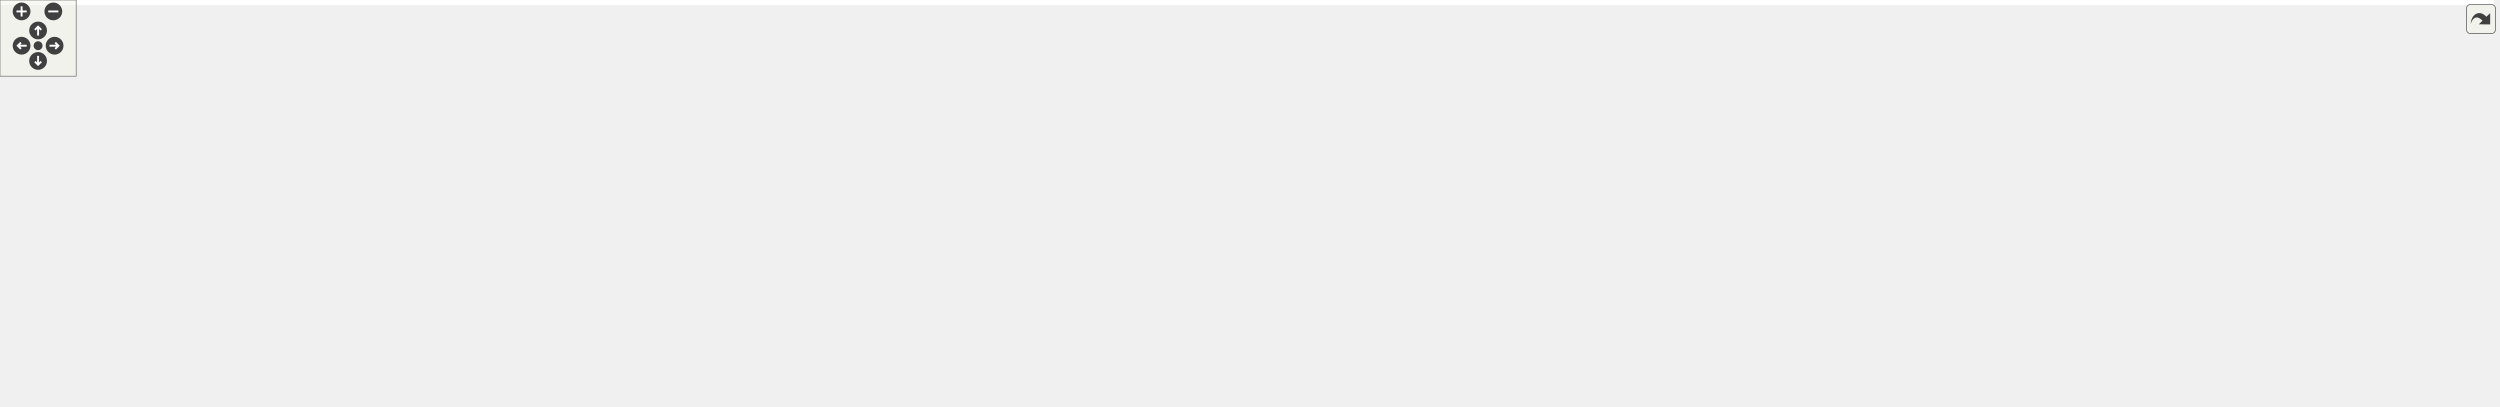
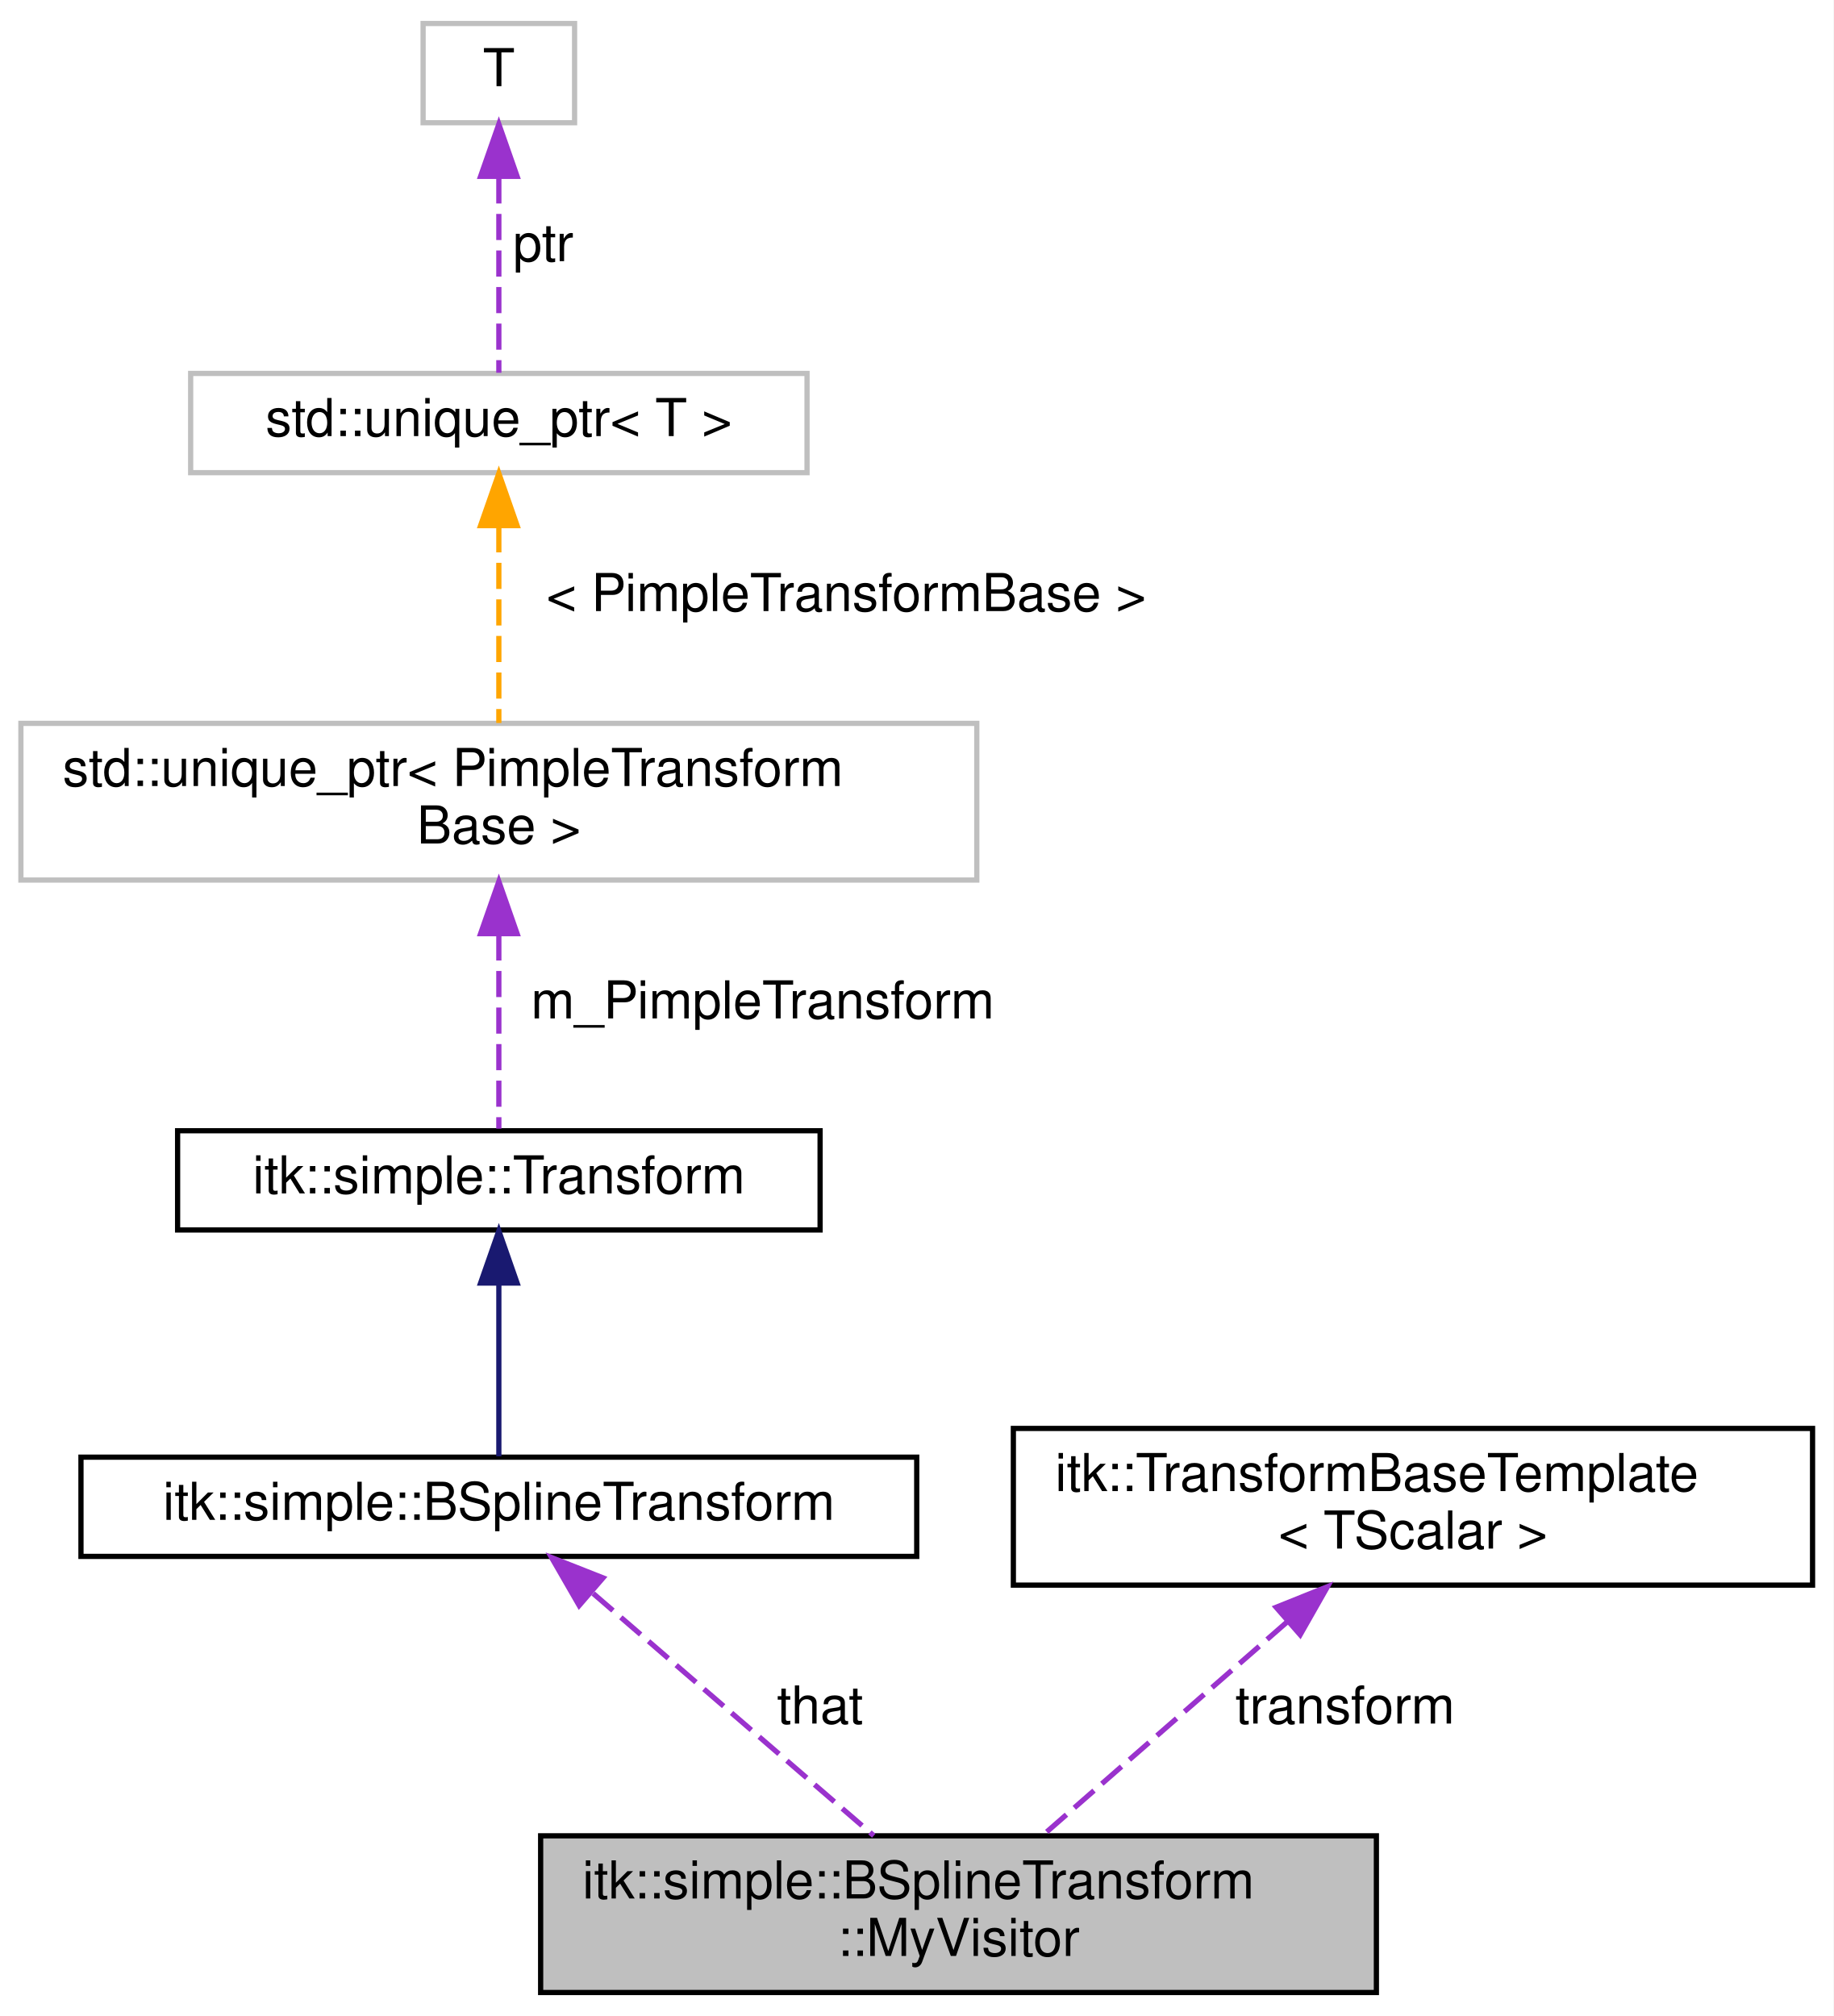
- <svg xmlns="http://www.w3.org/2000/svg" xmlns:xlink="http://www.w3.org/1999/xlink" id="main" version="1.1" xml:space="preserve">
-   <style type="text/css">
- .edge:hover path { stroke: red; }
- .edge:hover polygon { stroke: red; fill: red; }
- </style>
-   <defs>
-     <circle id="rim" cx="0" cy="0" r="7" />
-     <circle id="rim2" cx="0" cy="0" r="3.5" />
-     <g id="zoomPlus">
-       <use xlink:href="#rim" fill="#404040">
-         <set attributeName="fill" to="#808080" begin="zoomplus.mouseover" end="zoomplus.mouseout" />
-       </use>
-       <path d="M-4,0h8M0,-4v8" fill="none" stroke="white" stroke-width="1.5" pointer-events="none" />
-     </g>
-     <g id="zoomMin">
-       <use xlink:href="#rim" fill="#404040">
-         <set attributeName="fill" to="#808080" begin="zoomminus.mouseover" end="zoomminus.mouseout" />
-       </use>
-       <path d="M-4,0h8" fill="none" stroke="white" stroke-width="1.5" pointer-events="none" />
-     </g>
-     <g id="dirArrow">
-       <path fill="none" stroke="white" stroke-width="1.5" d="M0,-3.0v7 M-2.5,-0.5L0,-3.0L2.5,-0.5" />
-     </g>
-     <g id="resetDef">
-       <use xlink:href="#rim2" fill="#404040">
-         <set attributeName="fill" to="#808080" begin="reset.mouseover" end="reset.mouseout" />
-       </use>
-     </g>
-   </defs>
-   <svg id="graph" class="graph">
-     <g id="viewport">
-       <polygon fill="white" stroke="transparent" points="-4,4 -4,-259.5 1964,-259.5 1964,4 -4,4" />
-       <g id="node1" class="node">
-         <g id="a_node1">
-           <a xlink:title=" ">
-             <polygon fill="#bfbfbf" stroke="black" points="1800,-201 1800,-231 1960,-231 1960,-201 1800,-201" />
-             <text text-anchor="start" x="1808" y="-219" font-family="Helvetica,sans-Serif" font-size="10.00">itk::simple::BSplineTransform</text>
-             <text text-anchor="middle" x="1880" y="-208" font-family="Helvetica,sans-Serif" font-size="10.00">::MyVisitor</text>
-           </a>
-         </g>
-       </g>
-       <g id="node2" class="node">
-         <g id="a_node2">
-           <a xlink:href="classitk_1_1simple_1_1BSplineTransform.html" target="_top" xlink:title="A deformable transform over a bounded spatial domain using a BSpline representation for a 2D or 3D co...">
-             <polygon fill="white" stroke="black" points="1552,-229.5 1552,-248.5 1712,-248.5 1712,-229.5 1552,-229.5" />
-             <text text-anchor="middle" x="1632" y="-236.5" font-family="Helvetica,sans-Serif" font-size="10.00">itk::simple::BSplineTransform</text>
-           </a>
-         </g>
-       </g>
-       <g id="edge1" class="edge">
-         <path fill="none" stroke="#9a32cd" stroke-dasharray="5,2" d="M1722.2,-230.66C1747.64,-228.28 1775.17,-225.71 1799.96,-223.39" />
-         <polygon fill="#9a32cd" stroke="#9a32cd" points="1721.82,-227.18 1712.19,-231.6 1722.47,-234.15 1721.82,-227.18" />
-         <text text-anchor="middle" x="1756" y="-232" font-family="Helvetica,sans-Serif" font-size="10.00"> that</text>
-       </g>
-       <g id="node3" class="node">
-         <g id="a_node3">
-           <a xlink:href="classitk_1_1simple_1_1Transform.html" target="_top" xlink:title="A simplified wrapper around a variety of ITK transforms.">
-             <polygon fill="white" stroke="black" points="1392,-234.5 1392,-253.5 1515,-253.5 1515,-234.5 1392,-234.5" />
-             <text text-anchor="middle" x="1453.5" y="-241.5" font-family="Helvetica,sans-Serif" font-size="10.00">itk::simple::Transform</text>
-           </a>
-         </g>
-       </g>
-       <g id="edge2" class="edge">
-         <path fill="none" stroke="midnightblue" d="M1525.32,-241.99C1534.02,-241.75 1542.95,-241.49 1551.76,-241.24" />
-         <polygon fill="midnightblue" stroke="midnightblue" points="1525.14,-238.5 1515.24,-242.28 1525.34,-245.49 1525.14,-238.5" />
-       </g>
-       <g id="node4" class="node">
-         <g id="a_node4">
-           <a xlink:title=" ">
-             <polygon fill="white" stroke="#bfbfbf" points="1040,-225 1040,-255 1223,-255 1223,-225 1040,-225" />
-             <text text-anchor="start" x="1048" y="-243" font-family="Helvetica,sans-Serif" font-size="10.00">std::unique_ptr&lt; PimpleTransform</text>
-             <text text-anchor="middle" x="1131.5" y="-232" font-family="Helvetica,sans-Serif" font-size="10.00">Base &gt;</text>
-           </a>
-         </g>
-       </g>
-       <g id="edge3" class="edge">
-         <path fill="none" stroke="#9a32cd" stroke-dasharray="5,2" d="M1233.6,-241.26C1285.59,-241.91 1347.22,-242.68 1391.82,-243.24" />
-         <polygon fill="#9a32cd" stroke="#9a32cd" points="1233.39,-237.76 1223.34,-241.14 1233.3,-244.76 1233.39,-237.76" />
-         <text text-anchor="middle" x="1307.5" y="-245" font-family="Helvetica,sans-Serif" font-size="10.00"> m_PimpleTransform</text>
-       </g>
-       <g id="node5" class="node">
-         <g id="a_node5">
-           <a xlink:title="STL class.">
-             <polygon fill="white" stroke="#bfbfbf" points="735,-142.5 735,-161.5 853,-161.5 853,-142.5 735,-142.5" />
-             <text text-anchor="middle" x="794" y="-149.5" font-family="Helvetica,sans-Serif" font-size="10.00">std::unique_ptr&lt; T &gt;</text>
-           </a>
-         </g>
-       </g>
-       <g id="edge4" class="edge">
-         <path fill="none" stroke="orange" stroke-dasharray="5,2" d="M841.25,-164.13C901.74,-180 1007.69,-207.79 1073.2,-224.97" />
-         <polygon fill="orange" stroke="orange" points="841.78,-160.65 831.22,-161.5 840.01,-167.42 841.78,-160.65" />
-         <text text-anchor="middle" x="950.5" y="-214" font-family="Helvetica,sans-Serif" font-size="10.00"> &lt; PimpleTransformBase &gt;</text>
-       </g>
-       <g id="node12" class="node">
-         <g id="a_node12">
-           <a xlink:title=" ">
-             <polygon fill="white" stroke="#bfbfbf" points="1065.5,-86 1065.5,-116 1197.5,-116 1197.5,-86 1065.5,-86" />
-             <text text-anchor="start" x="1073.5" y="-104" font-family="Helvetica,sans-Serif" font-size="10.00">std::unique_ptr&lt; itk</text>
-             <text text-anchor="middle" x="1131.5" y="-93" font-family="Helvetica,sans-Serif" font-size="10.00">::MetaDataDictionary &gt;</text>
-           </a>
-         </g>
-       </g>
-       <g id="edge20" class="edge">
-         <path fill="none" stroke="orange" stroke-dasharray="5,2" d="M849.44,-140.44C859.26,-138.51 869.42,-136.62 879,-135 942.11,-124.36 1014.57,-114.85 1065.45,-108.61" />
-         <polygon fill="orange" stroke="orange" points="848.49,-137.07 839.37,-142.46 849.86,-143.93 848.49,-137.07" />
-         <text text-anchor="middle" x="950.5" y="-138" font-family="Helvetica,sans-Serif" font-size="10.00"> &lt; itk::MetaDataDictionary &gt;</text>
-       </g>
-       <g id="node20" class="node">
-         <g id="a_node20">
-           <a xlink:title=" ">
-             <polygon fill="white" stroke="#bfbfbf" points="1063,-135 1063,-165 1200,-165 1200,-135 1063,-135" />
-             <text text-anchor="start" x="1071" y="-153" font-family="Helvetica,sans-Serif" font-size="10.00">std::unique_ptr&lt; Subject</text>
-             <text text-anchor="middle" x="1131.5" y="-142" font-family="Helvetica,sans-Serif" font-size="10.00">Implementation &gt;</text>
-           </a>
-         </g>
-       </g>
-       <g id="edge24" class="edge">
-         <path fill="none" stroke="orange" stroke-dasharray="5,2" d="M863.26,-151.59C921.47,-151.25 1004.7,-150.75 1062.76,-150.4" />
-         <polygon fill="orange" stroke="orange" points="863.04,-148.09 853.06,-151.65 863.08,-155.09 863.04,-148.09" />
-         <text text-anchor="middle" x="950.5" y="-154" font-family="Helvetica,sans-Serif" font-size="10.00"> &lt; SubjectImplementation &gt;</text>
-       </g>
-       <g id="node6" class="node">
-         <g id="a_node6">
-           <a xlink:title=" ">
-             <polygon fill="white" stroke="#bfbfbf" points="0,-85.5 0,-104.5 29,-104.5 29,-85.5 0,-85.5" />
-             <text text-anchor="middle" x="14.5" y="-92.5" font-family="Helvetica,sans-Serif" font-size="10.00">T</text>
-           </a>
-         </g>
-       </g>
-       <g id="edge5" class="edge">
-         <path fill="none" stroke="#9a32cd" stroke-dasharray="5,2" d="M32.83,-111.15C37.2,-114.51 42.05,-117.72 47,-120 74.56,-132.68 83.85,-129.68 114,-133 342.57,-158.2 616.9,-156.03 734.65,-153.57" />
-         <polygon fill="#9a32cd" stroke="#9a32cd" points="35.07,-108.46 25.16,-104.7 30.56,-113.81 35.07,-108.46" />
-         <text text-anchor="middle" x="334" y="-155" font-family="Helvetica,sans-Serif" font-size="10.00"> ptr</text>
-       </g>
-       <g id="node11" class="node">
-         <g id="a_node11">
-           <a xlink:title="STL class.">
-             <polygon fill="white" stroke="#bfbfbf" points="460.5,-27.5 460.5,-46.5 560.5,-46.5 560.5,-27.5 460.5,-27.5" />
-             <text text-anchor="middle" x="510.5" y="-34.5" font-family="Helvetica,sans-Serif" font-size="10.00">std::atomic&lt; T &gt;</text>
-           </a>
-         </g>
-       </g>
-       <g id="edge11" class="edge">
-         <path fill="none" stroke="#9a32cd" stroke-dasharray="5,2" d="M33.84,-78.82C37.99,-75.63 42.51,-72.5 47,-70 74.65,-54.63 82.9,-51.77 114,-46 236.9,-23.21 384.95,-28.27 460.27,-33.11" />
-         <polygon fill="#9a32cd" stroke="#9a32cd" points="31.48,-76.23 25.95,-85.27 35.91,-81.65 31.48,-76.23" />
-         <text text-anchor="middle" x="173" y="-49" font-family="Helvetica,sans-Serif" font-size="10.00"> ptr</text>
-       </g>
-       <g id="node15" class="node">
-         <g id="a_node15">
-           <a xlink:title="STL class.">
-             <polygon fill="white" stroke="#bfbfbf" points="122.5,-66.5 122.5,-85.5 223.5,-85.5 223.5,-66.5 122.5,-66.5" />
-             <text text-anchor="middle" x="173" y="-73.5" font-family="Helvetica,sans-Serif" font-size="10.00">std::map&lt; K, T &gt;</text>
-           </a>
-         </g>
-       </g>
-       <g id="edge17" class="edge">
-         <path fill="none" stroke="#9a32cd" stroke-dasharray="5,2" d="M38.37,-82.79C41.21,-81.67 44.13,-80.7 47,-80 71.37,-74.08 99.19,-72.69 122.4,-72.94" />
-         <polygon fill="#9a32cd" stroke="#9a32cd" points="36.81,-79.66 29.15,-86.99 39.71,-86.03 36.81,-79.66" />
-         <text text-anchor="middle" x="71.5" y="-83" font-family="Helvetica,sans-Serif" font-size="10.00"> elements</text>
-       </g>
-       <g id="node17" class="node">
-         <g id="a_node17">
-           <a xlink:title="STL class.">
-             <polygon fill="white" stroke="#bfbfbf" points="114,-104.5 114,-123.5 232,-123.5 232,-104.5 114,-104.5" />
-             <text text-anchor="middle" x="173" y="-111.5" font-family="Helvetica,sans-Serif" font-size="10.00">std::shared_ptr&lt; T &gt;</text>
-           </a>
-         </g>
-       </g>
-       <g id="edge19" class="edge">
-         <path fill="none" stroke="#9a32cd" stroke-dasharray="5,2" d="M39.05,-97.86C58.79,-100.26 87.84,-103.78 113.75,-106.93" />
-         <polygon fill="#9a32cd" stroke="#9a32cd" points="39.46,-94.38 29.11,-96.65 38.62,-101.33 39.46,-94.38" />
-         <text text-anchor="middle" x="71.5" y="-108" font-family="Helvetica,sans-Serif" font-size="10.00"> ptr</text>
-       </g>
-       <g id="node7" class="node">
-         <g id="a_node7">
-           <a xlink:href="https://www.itk.org/Doxygen/html/classitk_1_1TransformBaseTemplate.html" xlink:title=" ">
-             <polygon fill="white" stroke="black" points="1555.5,-179 1555.5,-209 1708.5,-209 1708.5,-179 1555.5,-179" />
-             <text text-anchor="start" x="1563.5" y="-197" font-family="Helvetica,sans-Serif" font-size="10.00">itk::TransformBaseTemplate</text>
-             <text text-anchor="middle" x="1632" y="-186" font-family="Helvetica,sans-Serif" font-size="10.00">&lt; TParametersValueType &gt;</text>
-           </a>
-         </g>
-       </g>
-       <g id="edge6" class="edge">
-         <path fill="none" stroke="#9a32cd" stroke-dasharray="5,2" d="M1718.6,-197.28C1739.37,-198.44 1761.51,-199.98 1782,-202 1787.84,-202.58 1793.87,-203.25 1799.93,-203.99" />
-         <polygon fill="#9a32cd" stroke="#9a32cd" points="1718.69,-193.78 1708.52,-196.74 1718.32,-200.77 1718.69,-193.78" />
-         <text text-anchor="middle" x="1756" y="-205" font-family="Helvetica,sans-Serif" font-size="10.00"> transform</text>
-       </g>
-       <g id="node8" class="node">
-         <g id="a_node8">
-           <a xlink:href="https://www.itk.org/Doxygen/html/classitk_1_1Object.html" xlink:title=" ">
-             <polygon fill="white" stroke="black" points="1420,-107.5 1420,-126.5 1487,-126.5 1487,-107.5 1420,-107.5" />
-             <text text-anchor="middle" x="1453.5" y="-114.5" font-family="Helvetica,sans-Serif" font-size="10.00">itk::Object</text>
-           </a>
-         </g>
-       </g>
-       <g id="edge7" class="edge">
-         <path fill="none" stroke="midnightblue" d="M1485.98,-130.73C1517.07,-144.3 1564.49,-164.99 1596.57,-178.98" />
-         <polygon fill="midnightblue" stroke="midnightblue" points="1487.06,-127.39 1476.5,-126.6 1484.26,-133.8 1487.06,-127.39" />
-       </g>
-       <g id="node9" class="node">
-         <g id="a_node9">
-           <a xlink:href="https://www.itk.org/Doxygen/html/classitk_1_1LightObject.html" xlink:title=" ">
-             <polygon fill="white" stroke="black" points="1086,-0.5 1086,-19.5 1177,-19.5 1177,-0.5 1086,-0.5" />
-             <text text-anchor="middle" x="1131.5" y="-7.5" font-family="Helvetica,sans-Serif" font-size="10.00">itk::LightObject</text>
-           </a>
-         </g>
-       </g>
-       <g id="edge8" class="edge">
-         <path fill="none" stroke="midnightblue" d="M1187.25,-7.77C1238.07,-7.85 1314.6,-13.51 1374,-42 1406.12,-57.4 1433.6,-90.94 1445.78,-107.44" />
-         <polygon fill="midnightblue" stroke="midnightblue" points="1187.11,-4.27 1177.13,-7.83 1187.15,-11.27 1187.11,-4.27" />
-       </g>
-       <g id="node10" class="node">
-         <g id="a_node10">
-           <a xlink:title=" ">
-             <polygon fill="white" stroke="#bfbfbf" points="740.5,-0.5 740.5,-19.5 847.5,-19.5 847.5,-0.5 740.5,-0.5" />
-             <text text-anchor="middle" x="794" y="-7.5" font-family="Helvetica,sans-Serif" font-size="10.00">std::atomic&lt; int &gt;</text>
-           </a>
-         </g>
-       </g>
-       <g id="edge9" class="edge">
-         <path fill="none" stroke="#9a32cd" stroke-dasharray="5,2" d="M858.12,-10C924.52,-10 1027.32,-10 1085.79,-10" />
-         <polygon fill="#9a32cd" stroke="#9a32cd" points="857.79,-6.5 847.79,-10 857.79,-13.5 857.79,-6.5" />
-         <text text-anchor="middle" x="950.5" y="-13" font-family="Helvetica,sans-Serif" font-size="10.00"> m_ReferenceCount</text>
-       </g>
-       <g id="edge10" class="edge">
-         <path fill="none" stroke="orange" stroke-dasharray="5,2" d="M553.57,-24.93C568.98,-21.03 586.66,-17.16 603,-15 649.13,-8.92 702.08,-8.02 740.35,-8.44" />
-         <polygon fill="orange" stroke="orange" points="552.59,-21.57 543.8,-27.48 554.36,-28.34 552.59,-21.57" />
-         <text text-anchor="middle" x="656" y="-18" font-family="Helvetica,sans-Serif" font-size="10.00"> &lt; int &gt;</text>
-       </g>
-       <g id="node21" class="node">
-         <g id="a_node21">
-           <a xlink:href="https://www.itk.org/Doxygen/html/classitk_1_1TimeStamp.html" xlink:title=" ">
-             <polygon fill="white" stroke="black" points="904.5,-39.5 904.5,-58.5 996.5,-58.5 996.5,-39.5 904.5,-39.5" />
-             <text text-anchor="middle" x="950.5" y="-46.5" font-family="Helvetica,sans-Serif" font-size="10.00">itk::TimeStamp</text>
-           </a>
-         </g>
-       </g>
-       <g id="edge26" class="edge">
-         <path fill="none" stroke="#9a32cd" stroke-dasharray="5,2" d="M571.06,-38.63C659.77,-41.06 824.68,-45.58 904.24,-47.76" />
-         <polygon fill="#9a32cd" stroke="#9a32cd" points="570.98,-35.13 560.89,-38.35 570.79,-42.13 570.98,-35.13" />
-         <text text-anchor="middle" x="656" y="-46" font-family="Helvetica,sans-Serif" font-size="10.00"> m_GlobalTimeStamp</text>
-       </g>
-       <g id="edge12" class="edge">
-         <path fill="none" stroke="#9a32cd" stroke-dasharray="5,2" d="M1207.76,-97.12C1255.51,-95.62 1318.52,-95.4 1374,-101 1389.22,-102.54 1405.86,-105.71 1419.88,-108.82" />
-         <polygon fill="#9a32cd" stroke="#9a32cd" points="1207.38,-93.63 1197.51,-97.47 1207.62,-100.63 1207.38,-93.63" />
-         <text text-anchor="middle" x="1307.5" y="-104" font-family="Helvetica,sans-Serif" font-size="10.00"> m_MetaDataDictionary</text>
-       </g>
-       <g id="node13" class="node">
-         <g id="a_node13">
-           <a xlink:href="https://www.itk.org/Doxygen/html/classitk_1_1MetaDataDictionary.html" xlink:title=" ">
-             <polygon fill="white" stroke="black" points="727,-76.5 727,-95.5 861,-95.5 861,-76.5 727,-76.5" />
-             <text text-anchor="middle" x="794" y="-83.5" font-family="Helvetica,sans-Serif" font-size="10.00">itk::MetaDataDictionary</text>
-           </a>
-         </g>
-       </g>
-       <g id="edge13" class="edge">
-         <path fill="none" stroke="#9a32cd" stroke-dasharray="5,2" d="M871.23,-85.05C873.85,-85.03 876.45,-85.02 879,-85 942.55,-84.62 958.61,-80.35 1022,-85 1036.05,-86.03 1051.05,-87.8 1065.26,-89.8" />
-         <polygon fill="#9a32cd" stroke="#9a32cd" points="871,-81.55 861.03,-85.14 871.06,-88.55 871,-81.55" />
-         <text text-anchor="middle" x="950.5" y="-88" font-family="Helvetica,sans-Serif" font-size="10.00"> ptr</text>
-       </g>
-       <g id="node14" class="node">
-         <g id="a_node14">
-           <a xlink:title=" ">
-             <polygon fill="white" stroke="#bfbfbf" points="436,-71 436,-101 585,-101 585,-71 436,-71" />
-             <text text-anchor="start" x="444" y="-89" font-family="Helvetica,sans-Serif" font-size="10.00">std::shared_ptr&lt; MetaData</text>
-             <text text-anchor="middle" x="510.5" y="-78" font-family="Helvetica,sans-Serif" font-size="10.00">DictionaryMapType &gt;</text>
-           </a>
-         </g>
-       </g>
-       <g id="edge14" class="edge">
-         <path fill="none" stroke="#9a32cd" stroke-dasharray="5,2" d="M595.29,-86C637.24,-86 687.31,-86 726.57,-86" />
-         <polygon fill="#9a32cd" stroke="#9a32cd" points="595.09,-82.5 585.09,-86 595.09,-89.5 595.09,-82.5" />
-         <text text-anchor="middle" x="656" y="-89" font-family="Helvetica,sans-Serif" font-size="10.00"> m_Dictionary</text>
-       </g>
-       <g id="edge15" class="edge">
-         <path fill="none" stroke="#9a32cd" stroke-dasharray="5,2" d="M233.75,-75.67C283.17,-75.65 355.18,-76.21 418,-79 423.73,-79.25 429.66,-79.58 435.61,-79.94" />
-         <polygon fill="#9a32cd" stroke="#9a32cd" points="233.56,-72.17 223.56,-75.68 233.57,-79.17 233.56,-72.17" />
-         <text text-anchor="middle" x="334" y="-82" font-family="Helvetica,sans-Serif" font-size="10.00"> ptr</text>
-       </g>
-       <g id="node16" class="node">
-         <g id="a_node16">
-           <a xlink:title=" ">
-             <polygon fill="white" stroke="#bfbfbf" points="0,-1.5 0,-20.5 29,-20.5 29,-1.5 0,-1.5" />
-             <text text-anchor="middle" x="14.5" y="-8.5" font-family="Helvetica,sans-Serif" font-size="10.00">K</text>
-           </a>
-         </g>
-       </g>
-       <g id="edge16" class="edge">
-         <path fill="none" stroke="#9a32cd" stroke-dasharray="5,2" d="M38.69,-20.67C58.65,-28.99 88.21,-41.3 114,-52 125.47,-56.76 138.23,-62.04 148.85,-66.43" />
-         <polygon fill="#9a32cd" stroke="#9a32cd" points="39.78,-17.33 29.2,-16.71 37.08,-23.79 39.78,-17.33" />
-         <text text-anchor="middle" x="71.5" y="-48" font-family="Helvetica,sans-Serif" font-size="10.00"> keys</text>
-       </g>
-       <g id="edge18" class="edge">
-         <path fill="none" stroke="orange" stroke-dasharray="5,2" d="M242.27,-108.3C298.5,-103.61 378.06,-96.97 435.74,-92.16" />
-         <polygon fill="orange" stroke="orange" points="241.73,-104.84 232.06,-109.15 242.31,-111.81 241.73,-104.84" />
-         <text text-anchor="middle" x="334" y="-111" font-family="Helvetica,sans-Serif" font-size="10.00"> &lt; MetaDataDictionaryMapType &gt;</text>
-       </g>
-       <g id="node18" class="node">
-         <g id="a_node18">
-           <a xlink:title="STL class.">
-             <polygon fill="white" stroke="#bfbfbf" points="1099,-184.5 1099,-203.5 1164,-203.5 1164,-184.5 1099,-184.5" />
-             <text text-anchor="middle" x="1131.5" y="-191.5" font-family="Helvetica,sans-Serif" font-size="10.00">std::string</text>
-           </a>
-         </g>
-       </g>
-       <g id="edge27" class="edge">
-         <path fill="none" stroke="#9a32cd" stroke-dasharray="5,2" d="M1174.23,-194C1258.19,-194 1448.55,-194 1555.12,-194" />
-         <polygon fill="#9a32cd" stroke="#9a32cd" points="1174.06,-190.5 1164.06,-194 1174.06,-197.5 1174.06,-190.5" />
-         <text text-anchor="middle" x="1453.5" y="-208" font-family="Helvetica,sans-Serif" font-size="10.00"> m_InputSpaceName</text>
-         <text text-anchor="middle" x="1453.5" y="-197" font-family="Helvetica,sans-Serif" font-size="10.00">m_OutputSpaceName</text>
-       </g>
-       <g id="edge21" class="edge">
-         <path fill="none" stroke="#9a32cd" stroke-dasharray="5,2" d="M1173.94,-186.34C1189.43,-183.2 1207.11,-179.3 1223,-175 1231.14,-172.8 1232.82,-171.06 1241,-169 1299.18,-154.36 1316.07,-161.57 1374,-146 1393.22,-140.83 1414.35,-132.89 1429.84,-126.62" />
-         <polygon fill="#9a32cd" stroke="#9a32cd" points="1173.25,-182.91 1164.12,-188.29 1174.61,-189.77 1173.25,-182.91" />
-         <text text-anchor="middle" x="1307.5" y="-172" font-family="Helvetica,sans-Serif" font-size="10.00"> m_ObjectName</text>
-       </g>
-       <g id="node19" class="node">
-         <g id="a_node19">
-           <a xlink:title="STL class.">
-             <polygon fill="white" stroke="#bfbfbf" points="742,-197 742,-227 846,-227 846,-197 742,-197" />
-             <text text-anchor="start" x="750" y="-215" font-family="Helvetica,sans-Serif" font-size="10.00">std::basic_string&lt;</text>
-             <text text-anchor="middle" x="794" y="-204" font-family="Helvetica,sans-Serif" font-size="10.00"> char &gt;</text>
-           </a>
-         </g>
-       </g>
-       <g id="edge22" class="edge">
-         <path fill="none" stroke="midnightblue" d="M856.55,-208.7C928.12,-204.86 1043.49,-198.67 1098.86,-195.7" />
-         <polygon fill="midnightblue" stroke="midnightblue" points="856.12,-205.22 846.32,-209.25 856.49,-212.21 856.12,-205.22" />
-       </g>
-       <g id="edge23" class="edge">
-         <path fill="none" stroke="#9a32cd" stroke-dasharray="5,2" d="M1210.37,-138.73C1220.66,-137.39 1231.08,-136.11 1241,-135 1304.18,-127.95 1378.24,-122.23 1419.84,-119.25" />
-         <polygon fill="#9a32cd" stroke="#9a32cd" points="1209.6,-135.3 1200.15,-140.09 1210.52,-142.24 1209.6,-135.3" />
-         <text text-anchor="middle" x="1307.5" y="-138" font-family="Helvetica,sans-Serif" font-size="10.00"> m_SubjectImplementation</text>
-       </g>
-       <g id="edge25" class="edge">
-         <path fill="none" stroke="#9a32cd" stroke-dasharray="5,2" d="M1007.04,-50.25C1062.04,-51.97 1148.58,-55.94 1223,-65 1290.76,-73.25 1307.7,-76.77 1374,-93 1390.75,-97.1 1409.2,-102.69 1424.01,-107.44" />
-         <polygon fill="#9a32cd" stroke="#9a32cd" points="1006.91,-46.75 996.81,-49.95 1006.7,-53.74 1006.91,-46.75" />
-         <text text-anchor="middle" x="1131.5" y="-68" font-family="Helvetica,sans-Serif" font-size="10.00"> m_MTime</text>
+ <svg xmlns="http://www.w3.org/2000/svg" xmlns:xlink="http://www.w3.org/1999/xlink" width="351pt" height="386pt" viewBox="0.00 0.00 351.00 386.00">
+   <g id="graph0" class="graph" transform="scale(1 1) rotate(0) translate(4 382)">
+     <polygon fill="white" stroke="transparent" points="-4,4 -4,-382 347,-382 347,4 -4,4" />
+     <g id="node1" class="node">
+       <g id="a_node1">
+         <a xlink:title=" ">
+           <polygon fill="#bfbfbf" stroke="black" points="99.5,-0.5 99.5,-30.5 259.5,-30.5 259.5,-0.5 99.5,-0.5" />
+           <text text-anchor="start" x="107.5" y="-18.5" font-family="Helvetica,sans-Serif" font-size="10.00">itk::simple::BSplineTransform</text>
+           <text text-anchor="middle" x="179.5" y="-7.5" font-family="Helvetica,sans-Serif" font-size="10.00">::MyVisitor</text>
+         </a>
      </g>
    </g>
-   </svg>
-   <g id="navigator" transform="translate(0 0)" fill="#404254">
-     <rect fill="#f2f5e9" fill-opacity="0.5" stroke="#606060" stroke-width=".5" x="0" y="0" width="60" height="60" />
-     <use id="zoomplus" xlink:href="#zoomPlus" x="17" y="9" />
-     <use id="zoomminus" xlink:href="#zoomMin" x="42" y="9" />
-     <use id="reset" xlink:href="#resetDef" x="30" y="36" />
-     <g id="arrowUp" xlink:href="#dirArrow" transform="translate(30 24)">
-       <use xlink:href="#rim" fill="#404040">
-         <set attributeName="fill" to="#808080" begin="arrowUp.mouseover" end="arrowUp.mouseout" />
-       </use>
-       <path fill="none" stroke="white" stroke-width="1.5" d="M0,-3.0v7 M-2.5,-0.5L0,-3.0L2.5,-0.5" />
+     <g id="node2" class="node">
+       <g id="a_node2">
+         <a xlink:href="classitk_1_1simple_1_1BSplineTransform.html" target="_top" xlink:title="A deformable transform over a bounded spatial domain using a BSpline representation for a 2D or 3D co...">
+           <polygon fill="white" stroke="black" points="11.5,-84 11.5,-103 171.5,-103 171.5,-84 11.5,-84" />
+           <text text-anchor="middle" x="91.5" y="-91" font-family="Helvetica,sans-Serif" font-size="10.00">itk::simple::BSplineTransform</text>
+         </a>
+       </g>
    </g>
-     <g id="arrowRight" xlink:href="#dirArrow" transform="rotate(90) translate(36 -43)">
-       <use xlink:href="#rim" fill="#404040">
-         <set attributeName="fill" to="#808080" begin="arrowRight.mouseover" end="arrowRight.mouseout" />
-       </use>
-       <path fill="none" stroke="white" stroke-width="1.5" d="M0,-3.0v7 M-2.5,-0.5L0,-3.0L2.5,-0.5" />
+     <g id="edge1" class="edge">
+       <path fill="none" stroke="#9a32cd" stroke-dasharray="5,2" d="M109.56,-76.9C125.34,-63.27 148.05,-43.66 163.27,-30.52" />
+       <polygon fill="#9a32cd" stroke="#9a32cd" points="106.88,-74.6 101.59,-83.78 111.45,-79.89 106.88,-74.6" />
+       <text text-anchor="middle" x="153" y="-52" font-family="Helvetica,sans-Serif" font-size="10.00"> that</text>
    </g>
-     <g id="arrowDown" xlink:href="#dirArrow" transform="rotate(180) translate(-30 -48)">
-       <use xlink:href="#rim" fill="#404040">
-         <set attributeName="fill" to="#808080" begin="arrowDown.mouseover" end="arrowDown.mouseout" />
-       </use>
-       <path fill="none" stroke="white" stroke-width="1.5" d="M0,-3.0v7 M-2.5,-0.5L0,-3.0L2.5,-0.5" />
+     <g id="node3" class="node">
+       <g id="a_node3">
+         <a xlink:href="classitk_1_1simple_1_1Transform.html" target="_top" xlink:title="A simplified wrapper around a variety of ITK transforms.">
+           <polygon fill="white" stroke="black" points="30,-146.5 30,-165.5 153,-165.5 153,-146.5 30,-146.5" />
+           <text text-anchor="middle" x="91.5" y="-153.5" font-family="Helvetica,sans-Serif" font-size="10.00">itk::simple::Transform</text>
+         </a>
+       </g>
    </g>
-     <g id="arrowLeft" xlink:href="#dirArrow" transform="rotate(270) translate(-36 17)">
-       <use xlink:href="#rim" fill="#404040">
-         <set attributeName="fill" to="#808080" begin="arrowLeft.mouseover" end="arrowLeft.mouseout" />
-       </use>
-       <path fill="none" stroke="white" stroke-width="1.5" d="M0,-3.0v7 M-2.5,-0.5L0,-3.0L2.5,-0.5" />
+     <g id="edge2" class="edge">
+       <path fill="none" stroke="midnightblue" d="M91.5,-136C91.5,-125 91.5,-111.68 91.5,-103.15" />
+       <polygon fill="midnightblue" stroke="midnightblue" points="88,-136.33 91.5,-146.33 95,-136.33 88,-136.33" />
+     </g>
+     <g id="node4" class="node">
+       <g id="a_node4">
+         <a xlink:title=" ">
+           <polygon fill="white" stroke="#bfbfbf" points="0,-213.5 0,-243.5 183,-243.5 183,-213.5 0,-213.5" />
+           <text text-anchor="start" x="8" y="-231.5" font-family="Helvetica,sans-Serif" font-size="10.00">std::unique_ptr&lt; PimpleTransform</text>
+           <text text-anchor="middle" x="91.5" y="-220.5" font-family="Helvetica,sans-Serif" font-size="10.00">Base &gt;</text>
+         </a>
+       </g>
+     </g>
+     <g id="edge3" class="edge">
+       <path fill="none" stroke="#9a32cd" stroke-dasharray="5,2" d="M91.5,-203.09C91.5,-190.21 91.5,-175.2 91.5,-165.89" />
+       <polygon fill="#9a32cd" stroke="#9a32cd" points="88,-203.23 91.5,-213.23 95,-203.23 88,-203.23" />
+       <text text-anchor="middle" x="142" y="-187" font-family="Helvetica,sans-Serif" font-size="10.00"> m_PimpleTransform</text>
+     </g>
+     <g id="node5" class="node">
+       <g id="a_node5">
+         <a xlink:title="STL class.">
+           <polygon fill="white" stroke="#bfbfbf" points="32.5,-291.5 32.5,-310.5 150.5,-310.5 150.5,-291.5 32.5,-291.5" />
+           <text text-anchor="middle" x="91.5" y="-298.5" font-family="Helvetica,sans-Serif" font-size="10.00">std::unique_ptr&lt; T &gt;</text>
+         </a>
+       </g>
+     </g>
+     <g id="edge4" class="edge">
+       <path fill="none" stroke="orange" stroke-dasharray="5,2" d="M91.5,-281.24C91.5,-269.41 91.5,-254.38 91.5,-243.58" />
+       <polygon fill="orange" stroke="orange" points="88,-281.36 91.5,-291.36 95,-281.36 88,-281.36" />
+       <text text-anchor="middle" x="158" y="-265" font-family="Helvetica,sans-Serif" font-size="10.00"> &lt; PimpleTransformBase &gt;</text>
+     </g>
+     <g id="node6" class="node">
+       <g id="a_node6">
+         <a xlink:title=" ">
+           <polygon fill="white" stroke="#bfbfbf" points="77,-358.5 77,-377.5 106,-377.5 106,-358.5 77,-358.5" />
+           <text text-anchor="middle" x="91.5" y="-365.5" font-family="Helvetica,sans-Serif" font-size="10.00">T</text>
+         </a>
+       </g>
+     </g>
+     <g id="edge5" class="edge">
+       <path fill="none" stroke="#9a32cd" stroke-dasharray="5,2" d="M91.5,-348.04C91.5,-335.67 91.5,-320.12 91.5,-310.63" />
+       <polygon fill="#9a32cd" stroke="#9a32cd" points="88,-348.23 91.5,-358.23 95,-348.23 88,-348.23" />
+       <text text-anchor="middle" x="100" y="-332" font-family="Helvetica,sans-Serif" font-size="10.00"> ptr</text>
+     </g>
+     <g id="node7" class="node">
+       <g id="a_node7">
+         <a xlink:href="classitk_1_1TransformBaseTemplate.html" target="_top" xlink:title=" ">
+           <polygon fill="white" stroke="black" points="190,-78.5 190,-108.5 343,-108.5 343,-78.5 190,-78.5" />
+           <text text-anchor="start" x="198" y="-96.5" font-family="Helvetica,sans-Serif" font-size="10.00">itk::TransformBaseTemplate</text>
+           <text text-anchor="middle" x="266.5" y="-85.5" font-family="Helvetica,sans-Serif" font-size="10.00">&lt; TScalar &gt;</text>
+         </a>
+       </g>
+     </g>
+     <g id="edge6" class="edge">
+       <path fill="none" stroke="#9a32cd" stroke-dasharray="5,2" d="M242.34,-71.39C227.5,-58.43 208.89,-42.18 195.79,-30.73" />
+       <polygon fill="#9a32cd" stroke="#9a32cd" points="240.3,-74.26 250.14,-78.2 244.91,-68.99 240.3,-74.26" />
+       <text text-anchor="middle" x="253.5" y="-52" font-family="Helvetica,sans-Serif" font-size="10.00"> transform</text>
    </g>
  </g>
-   <svg viewBox="0 0 15 15" width="100%" height="30px" preserveAspectRatio="xMaxYMin meet">
-     <g id="arrow_out" transform="scale(0.3 0.3)">
-       <a xlink:href="structitk_1_1simple_1_1BSplineTransform_1_1MyVisitor__coll__graph_org.svg" target="_base">
-         <rect id="button" ry="5" rx="5" y="6" x="6" height="38" width="38" fill="#f2f5e9" fill-opacity="0.5" stroke="#606060" stroke-width="1.0" />
-         <path id="arrow" d="M 11.5,31.437 C 11.94,20.098 22.043,11.323 32.159,21.979 L 37.069,17.246 C 37.069,17.246 37.088,32 37.088,32 L 22.16,31.978 C 22.16,31.978 26.998,27.14 26.998,27.14 C 18.529,18.264 13.292,25.23 11.5,31.437 z" style="fill:#404040;" />
-       </a>
-     </g>
-   </svg>
</svg>
